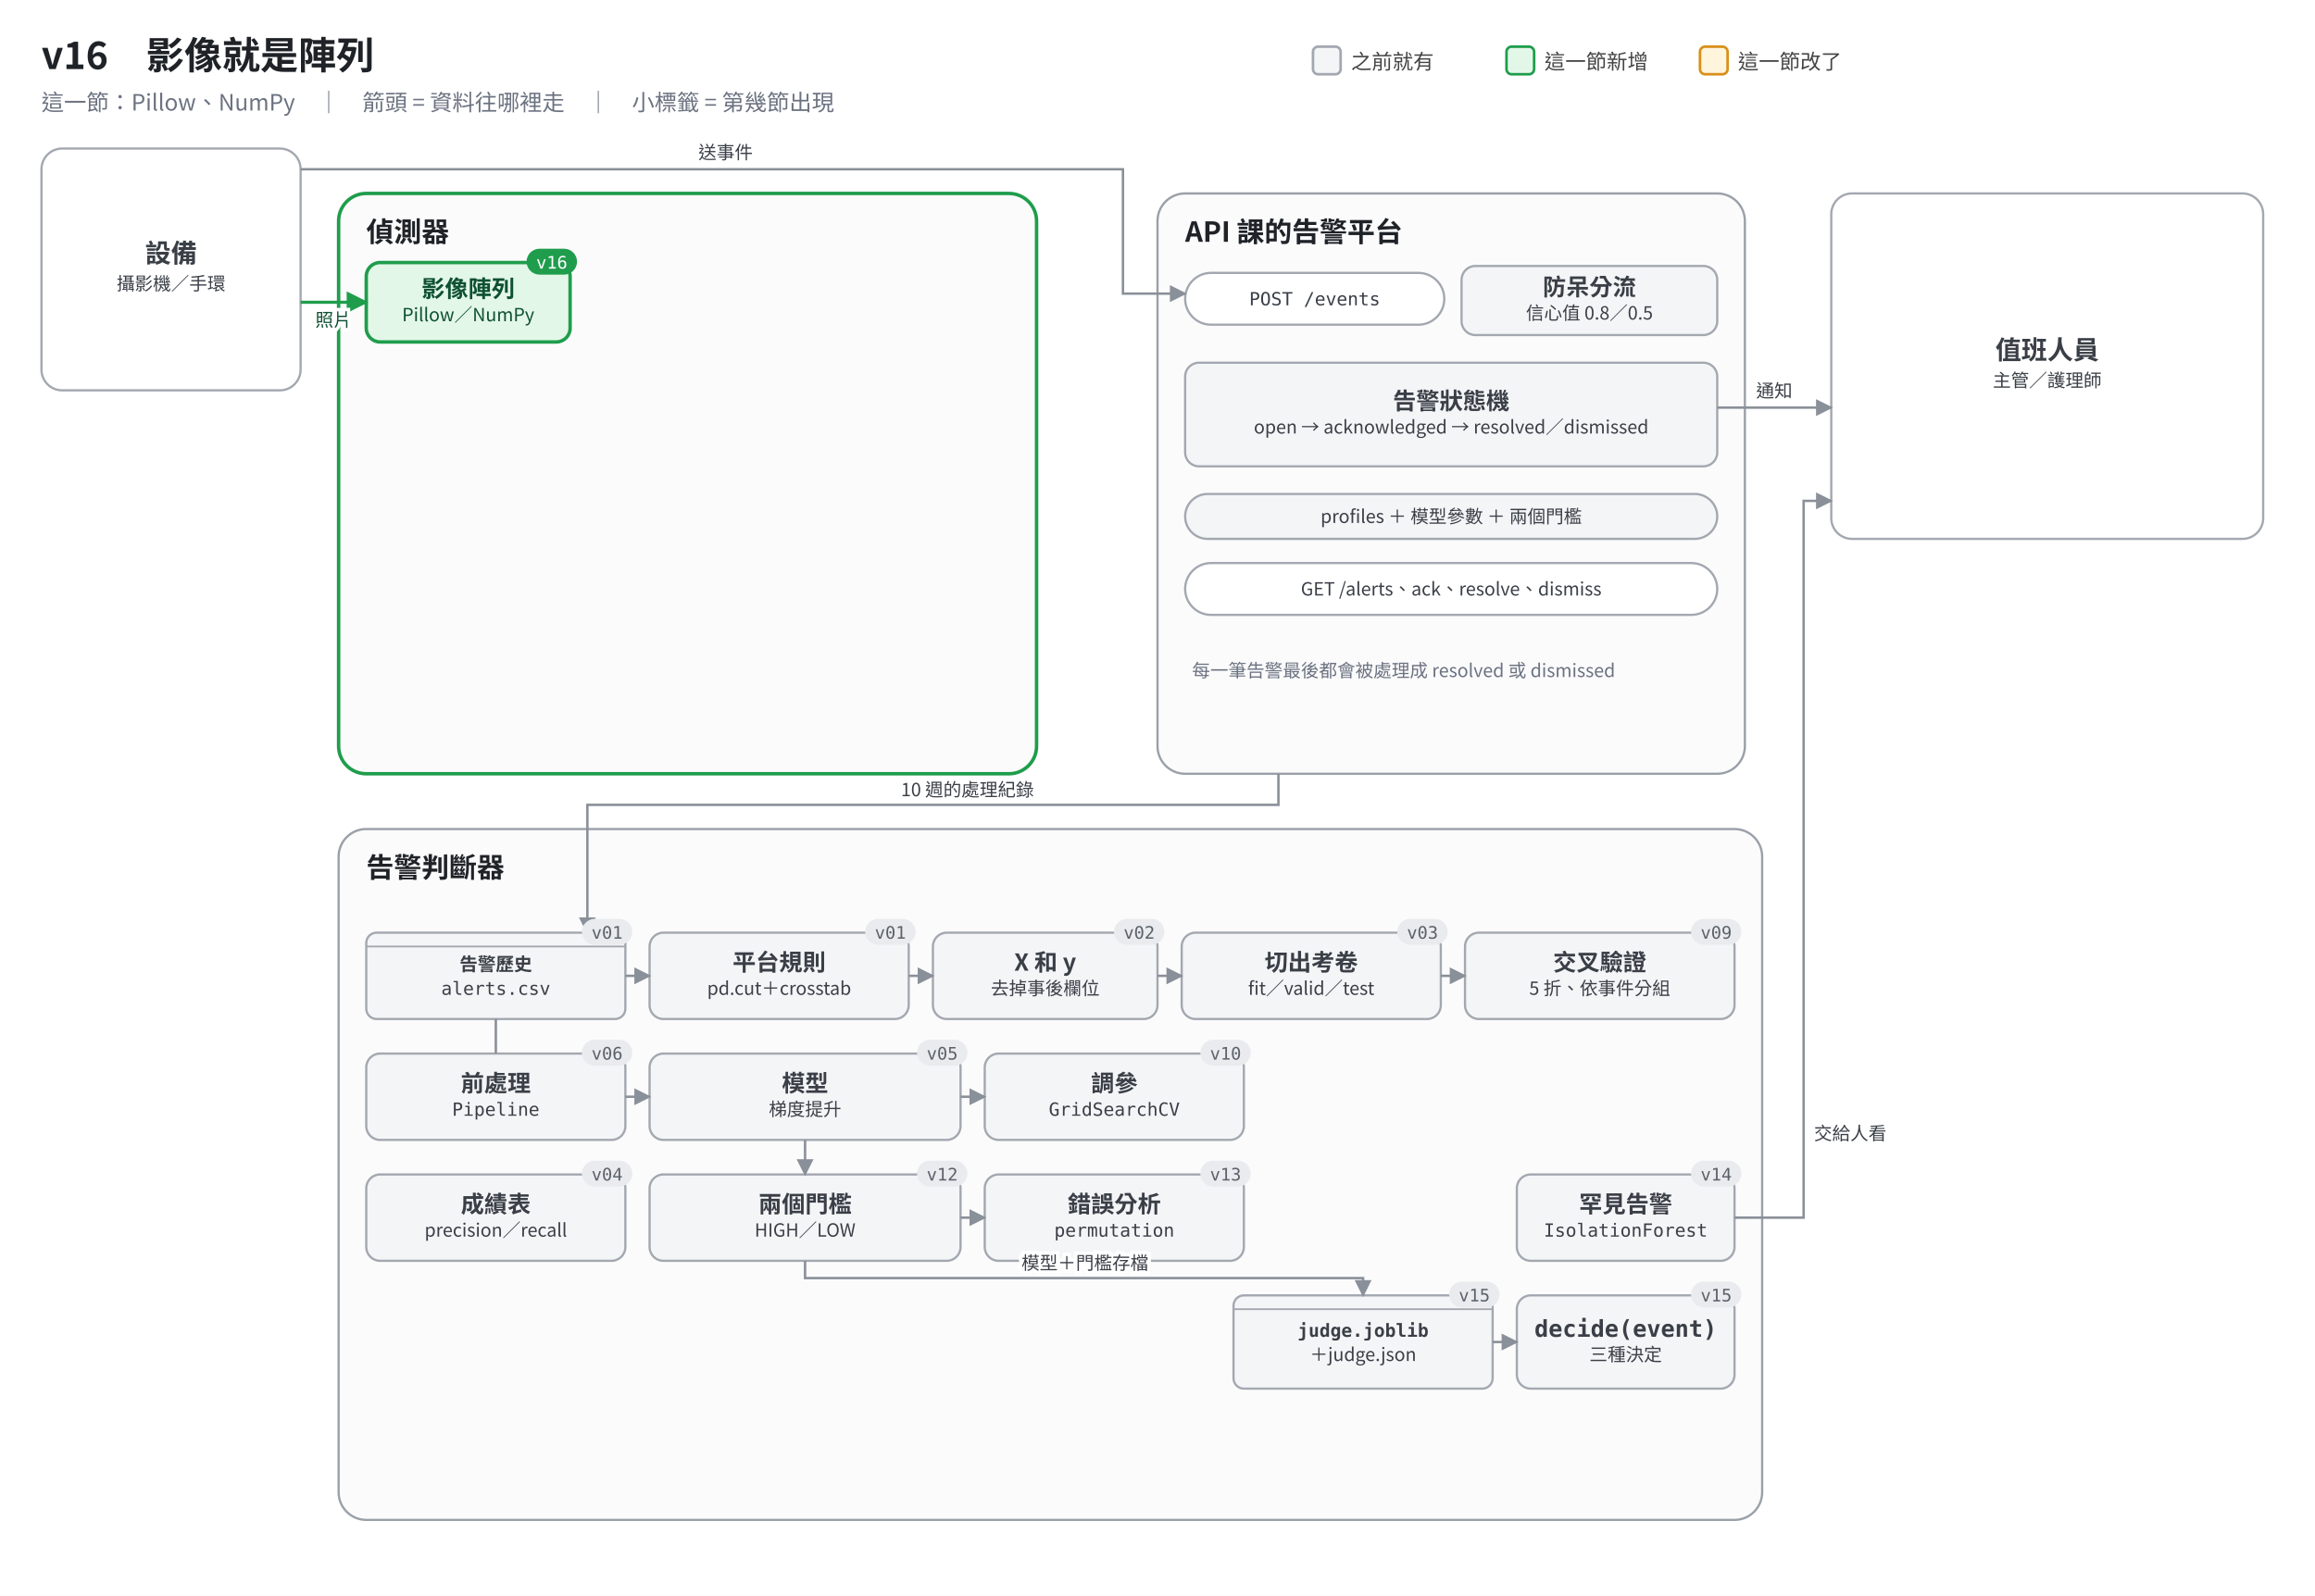
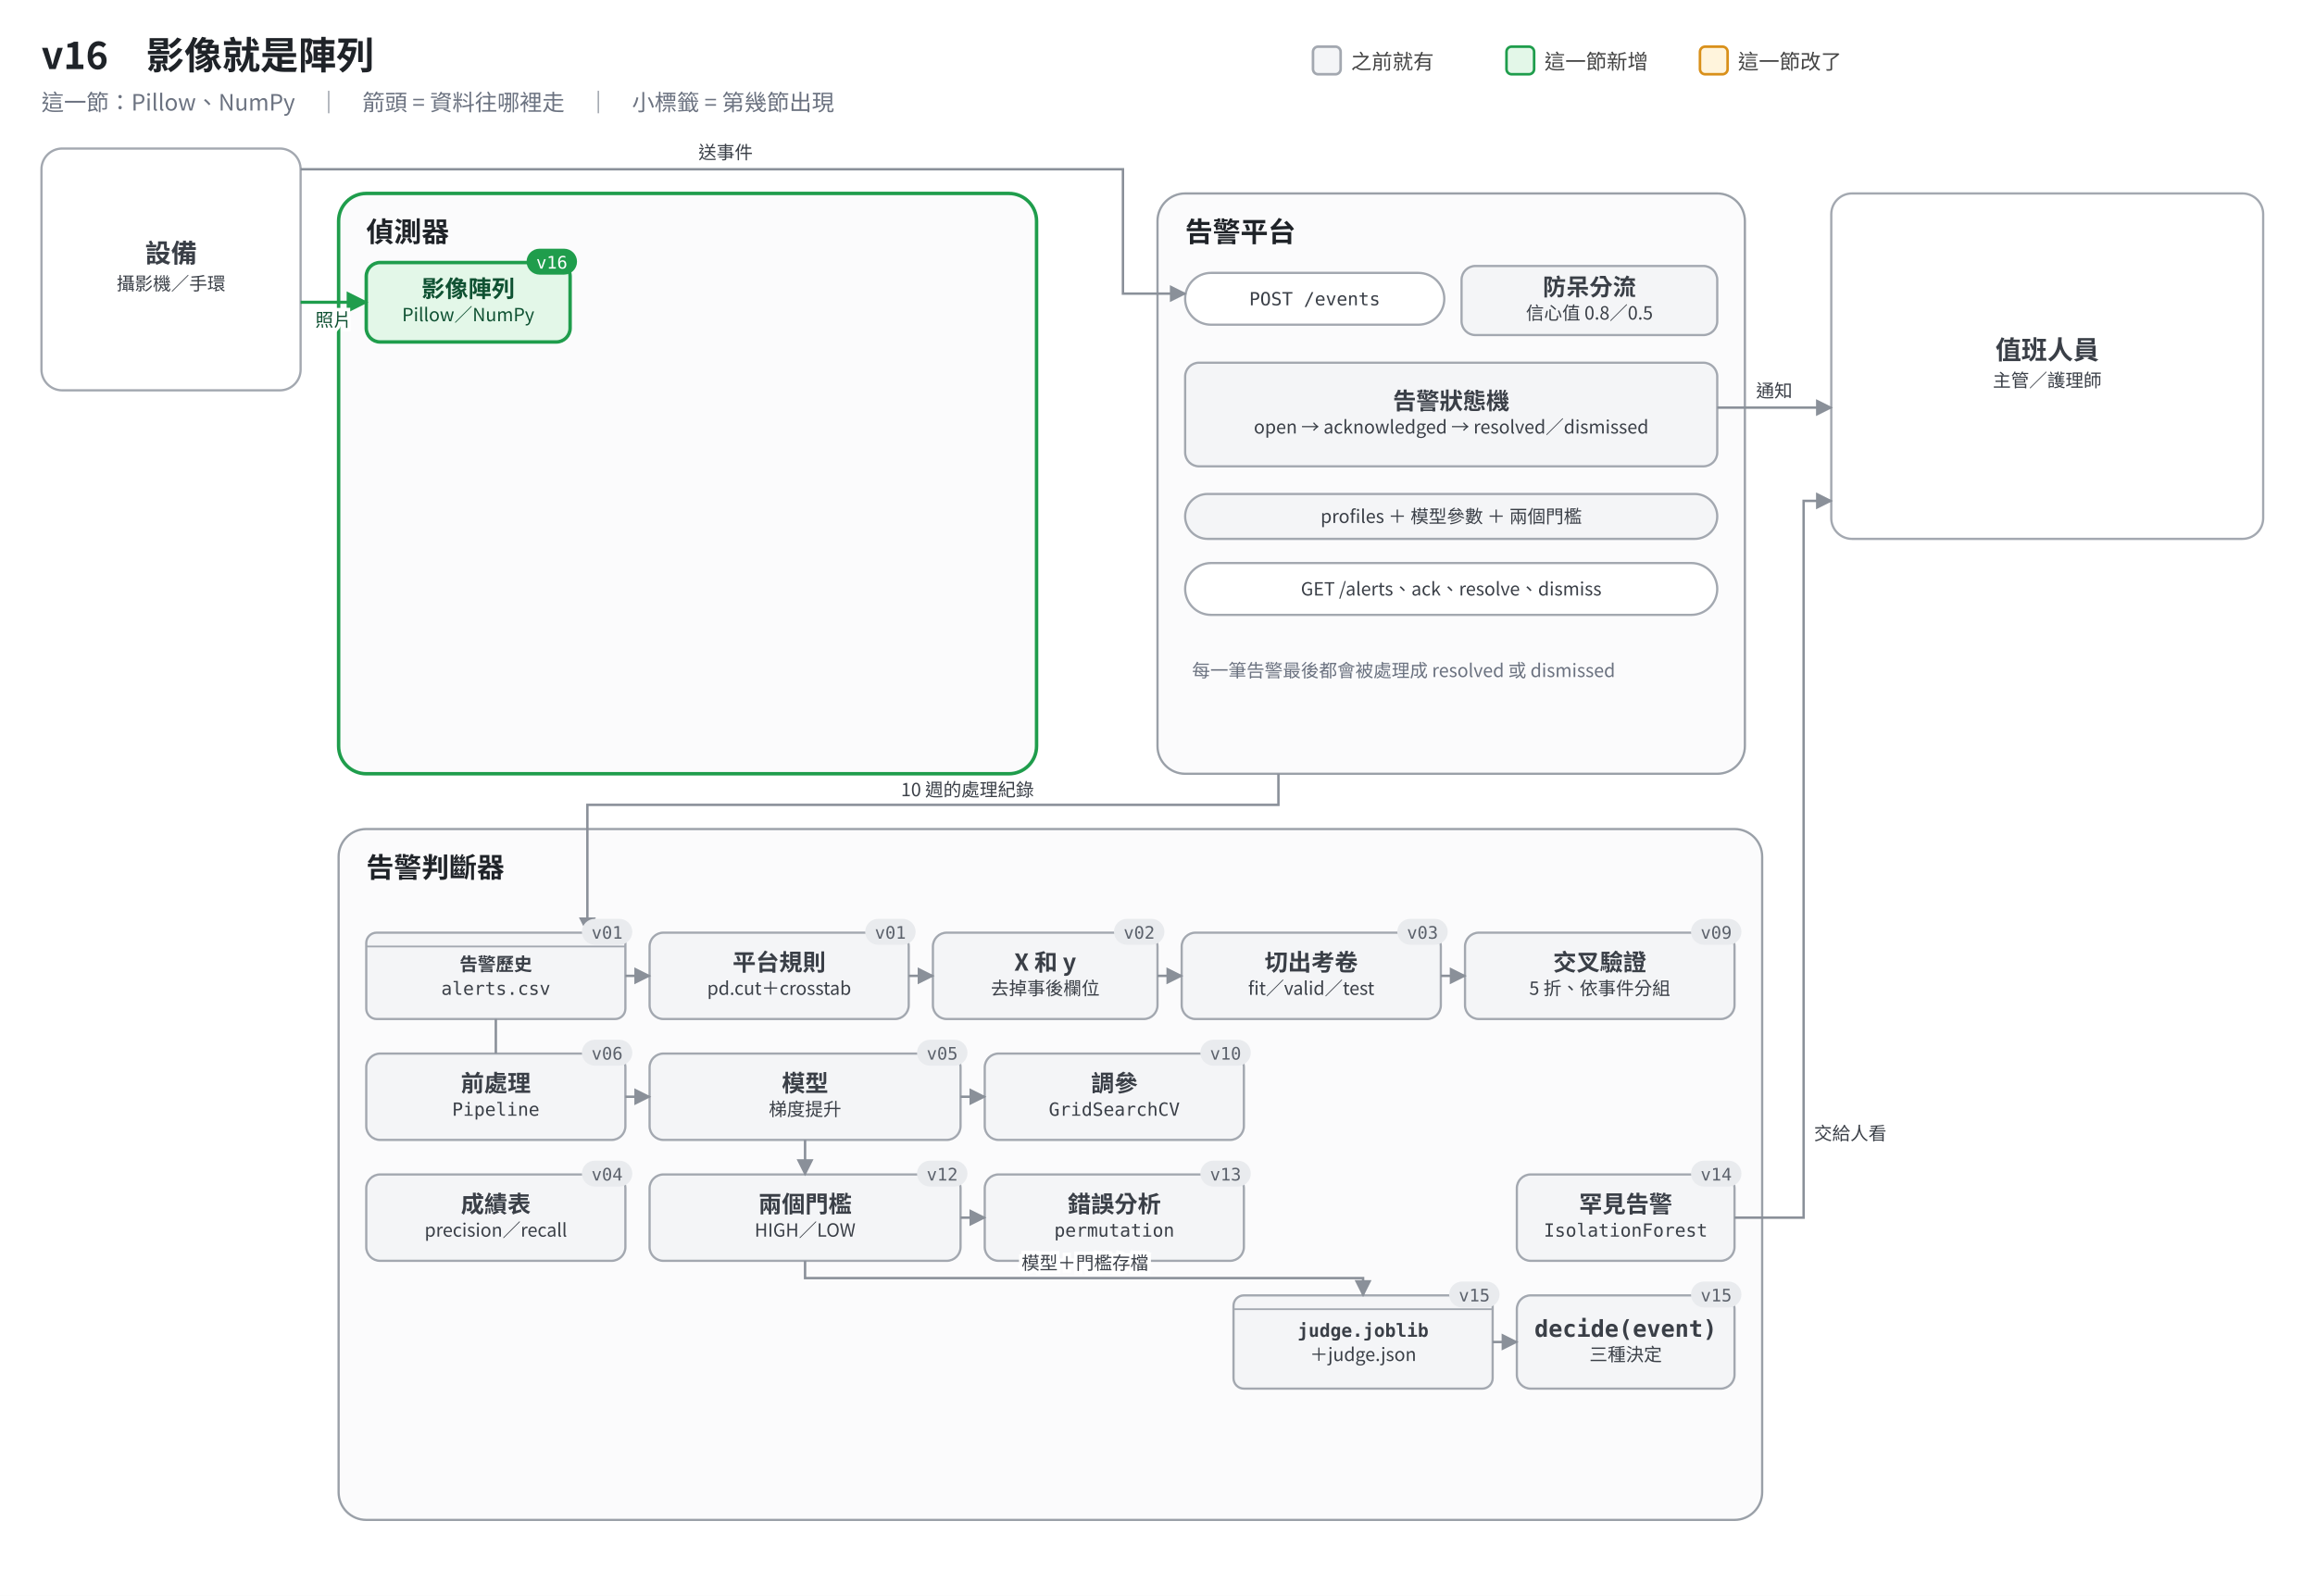
<svg xmlns="http://www.w3.org/2000/svg" viewBox="0 0 1340 924" width="1340" height="924">
  <defs>
    <marker id="arr-old" viewBox="0 0 10 10" refX="9" refY="5" markerWidth="7" markerHeight="7" orient="auto-start-reverse">
      <path d="M0,0 L10,5 L0,10 z" fill="#8a9099" />
    </marker>
    <marker id="arr-new" viewBox="0 0 10 10" refX="9" refY="5" markerWidth="7" markerHeight="7" orient="auto-start-reverse">
      <path d="M0,0 L10,5 L0,10 z" fill="#1f9d4c" />
    </marker>
    <marker id="arr-changed" viewBox="0 0 10 10" refX="9" refY="5" markerWidth="7" markerHeight="7" orient="auto-start-reverse">
      <path d="M0,0 L10,5 L0,10 z" fill="#d9901a" />
    </marker>
    <marker id="arr-error" viewBox="0 0 10 10" refX="9" refY="5" markerWidth="7" markerHeight="7" orient="auto-start-reverse">
      <path d="M0,0 L10,5 L0,10 z" fill="#d33a3a" />
    </marker>
  </defs>
  <rect width="1340" height="924" fill="#ffffff" />
  <text x="24" y="40" font-family="'PingFang TC','Noto Sans TC','Noto Sans CJK TC','Microsoft JhengHei',sans-serif" font-size="22" fill="#1f2328" font-weight="bold" text-anchor="start">v16　影像就是陣列</text>
  <text x="24" y="64" font-family="'PingFang TC','Noto Sans TC','Noto Sans CJK TC','Microsoft JhengHei',sans-serif" font-size="13" fill="#6b7280" font-weight="normal" text-anchor="start">這一節：Pillow、NumPy　｜　箭頭 = 資料往哪裡走　｜　小標籤 = 第幾節出現</text>
  <rect x="760" y="27" width="16" height="16" rx="3" fill="#f4f5f7" stroke="#a3a8b0" stroke-width="1.5" />
  <text x="782" y="40" font-family="'PingFang TC','Noto Sans TC','Noto Sans CJK TC','Microsoft JhengHei',sans-serif" font-size="12" fill="#444" font-weight="normal" text-anchor="start">之前就有</text>
  <rect x="872" y="27" width="16" height="16" rx="3" fill="#e3f7e8" stroke="#1f9d4c" stroke-width="1.5" />
  <text x="894" y="40" font-family="'PingFang TC','Noto Sans TC','Noto Sans CJK TC','Microsoft JhengHei',sans-serif" font-size="12" fill="#444" font-weight="normal" text-anchor="start">這一節新增</text>
  <rect x="984" y="27" width="16" height="16" rx="3" fill="#fff4dc" stroke="#d9901a" stroke-width="1.5" />
  <text x="1006" y="40" font-family="'PingFang TC','Noto Sans TC','Noto Sans CJK TC','Microsoft JhengHei',sans-serif" font-size="12" fill="#444" font-weight="normal" text-anchor="start">這一節改了</text>
  <rect x="670" y="112" width="340" height="336" rx="16" fill="#fbfbfc" stroke="#9aa0a8" stroke-width="1.3" />
-   <text x="686" y="140" font-family="'PingFang TC','Noto Sans TC','Noto Sans CJK TC','Microsoft JhengHei',sans-serif" font-size="16" fill="#1f2328" font-weight="bold" text-anchor="start">API 課的告警平台</text>
+   <text x="686" y="140" font-family="'PingFang TC','Noto Sans TC','Noto Sans CJK TC','Microsoft JhengHei',sans-serif" font-size="16" fill="#1f2328" font-weight="bold" text-anchor="start">告警平台</text>
  <rect x="196" y="112" width="404" height="336" rx="16" fill="#fbfbfc" stroke="#1f9d4c" stroke-width="2" />
  <text x="212" y="140" font-family="'PingFang TC','Noto Sans TC','Noto Sans CJK TC','Microsoft JhengHei',sans-serif" font-size="16" fill="#1f2328" font-weight="bold" text-anchor="start">偵測器</text>
  <rect x="196" y="480" width="824" height="400" rx="16" fill="#fbfbfc" stroke="#9aa0a8" stroke-width="1.3" />
  <text x="212" y="508" font-family="'PingFang TC','Noto Sans TC','Noto Sans CJK TC','Microsoft JhengHei',sans-serif" font-size="16" fill="#1f2328" font-weight="bold" text-anchor="start">告警判斷器</text>
  <rect x="24" y="86" width="150" height="140" rx="12" fill="#ffffff" stroke="#a3a8b0" stroke-width="1.3" />
  <text x="99" y="152" font-family="'PingFang TC','Noto Sans TC','Noto Sans CJK TC','Microsoft JhengHei',sans-serif" font-size="15" fill="#3a3f47" font-weight="bold" text-anchor="middle">設備</text>
  <text x="99" y="168" font-family="'PingFang TC','Noto Sans TC','Noto Sans CJK TC','Microsoft JhengHei',sans-serif" font-size="10.5" fill="#3a3f47" font-weight="normal" text-anchor="middle">攝影機／手環</text>
  <rect x="212" y="152" width="118" height="46" rx="8" fill="#e3f7e8" stroke="#1f9d4c" stroke-width="2" />
  <text x="271" y="172" font-family="'PingFang TC','Noto Sans TC','Noto Sans CJK TC','Microsoft JhengHei',sans-serif" font-size="13.5" fill="#0f5132" font-weight="bold" text-anchor="middle">影像陣列</text>
  <text x="271" y="186" font-family="'PingFang TC','Noto Sans TC','Noto Sans CJK TC','Microsoft JhengHei',sans-serif" font-size="10.5" fill="#0f5132" font-weight="normal" text-anchor="middle">Pillow／NumPy</text>
  <rect x="686" y="158" width="150" height="30" rx="15" fill="#ffffff" stroke="#a3a8b0" stroke-width="1.3" />
  <text x="761" y="176.78" font-family="'SF Mono',Menlo,Consolas,'DejaVu Sans Mono',monospace" font-size="10.5" fill="#3a3f47" font-weight="normal" text-anchor="middle">POST /events</text>
  <rect x="846" y="154" width="148" height="40" rx="8" fill="#f4f5f7" stroke="#a3a8b0" stroke-width="1.3" />
  <text x="920" y="171" font-family="'PingFang TC','Noto Sans TC','Noto Sans CJK TC','Microsoft JhengHei',sans-serif" font-size="13.5" fill="#3a3f47" font-weight="bold" text-anchor="middle">防呆分流</text>
  <text x="920" y="185" font-family="'PingFang TC','Noto Sans TC','Noto Sans CJK TC','Microsoft JhengHei',sans-serif" font-size="10.5" fill="#3a3f47" font-weight="normal" text-anchor="middle">信心值 0.8／0.5</text>
  <rect x="686" y="210" width="308" height="60" rx="8" fill="#f4f5f7" stroke="#a3a8b0" stroke-width="1.3" />
  <text x="840" y="237" font-family="'PingFang TC','Noto Sans TC','Noto Sans CJK TC','Microsoft JhengHei',sans-serif" font-size="13.5" fill="#3a3f47" font-weight="bold" text-anchor="middle">告警狀態機</text>
  <text x="840" y="251" font-family="'PingFang TC','Noto Sans TC','Noto Sans CJK TC','Microsoft JhengHei',sans-serif" font-size="10.5" fill="#3a3f47" font-weight="normal" text-anchor="middle">open → acknowledged → resolved／dismissed</text>
  <rect x="686" y="286" width="308" height="26" rx="13" fill="#f4f5f7" stroke="#a3a8b0" stroke-width="1.3" />
  <text x="840" y="302.78" font-family="'PingFang TC','Noto Sans TC','Noto Sans CJK TC','Microsoft JhengHei',sans-serif" font-size="10.5" fill="#3a3f47" font-weight="normal" text-anchor="middle">profiles ＋ 模型參數 ＋ 兩個門檻</text>
  <rect x="686" y="326" width="308" height="30" rx="15" fill="#ffffff" stroke="#a3a8b0" stroke-width="1.3" />
  <text x="840" y="344.78" font-family="'PingFang TC','Noto Sans TC','Noto Sans CJK TC','Microsoft JhengHei',sans-serif" font-size="10.5" fill="#3a3f47" font-weight="normal" text-anchor="middle">GET /alerts、ack、resolve、dismiss</text>
  <text x="690" y="392" font-family="'PingFang TC','Noto Sans TC','Noto Sans CJK TC','Microsoft JhengHei',sans-serif" font-size="10.5" fill="#6b7280" font-weight="normal" text-anchor="start">每一筆告警最後都會被處理成 resolved 或 dismissed</text>
  <rect x="1060" y="112" width="250" height="200" rx="12" fill="#ffffff" stroke="#a3a8b0" stroke-width="1.3" />
  <text x="1185" y="208" font-family="'PingFang TC','Noto Sans TC','Noto Sans CJK TC','Microsoft JhengHei',sans-serif" font-size="15" fill="#3a3f47" font-weight="bold" text-anchor="middle">值班人員</text>
  <text x="1185" y="224" font-family="'PingFang TC','Noto Sans TC','Noto Sans CJK TC','Microsoft JhengHei',sans-serif" font-size="10.5" fill="#3a3f47" font-weight="normal" text-anchor="middle">主管／護理師</text>
  <rect x="212" y="540" width="150" height="50" rx="6" fill="#f4f5f7" stroke="#a3a8b0" stroke-width="1.3" />
  <path d="M212,548 h150" stroke="#a3a8b0" stroke-width="1" />
  <text x="287" y="562" font-family="'PingFang TC','Noto Sans TC','Noto Sans CJK TC','Microsoft JhengHei',sans-serif" font-size="10.5" fill="#3a3f47" font-weight="bold" text-anchor="middle">告警歷史</text>
  <text x="287" y="576" font-family="'SF Mono',Menlo,Consolas,'DejaVu Sans Mono',monospace" font-size="10.5" fill="#3a3f47" font-weight="normal" text-anchor="middle">alerts.csv</text>
  <rect x="376" y="540" width="150" height="50" rx="8" fill="#f4f5f7" stroke="#a3a8b0" stroke-width="1.3" />
  <text x="451" y="562" font-family="'PingFang TC','Noto Sans TC','Noto Sans CJK TC','Microsoft JhengHei',sans-serif" font-size="13.5" fill="#3a3f47" font-weight="bold" text-anchor="middle">平台規則</text>
  <text x="451" y="576" font-family="'PingFang TC','Noto Sans TC','Noto Sans CJK TC','Microsoft JhengHei',sans-serif" font-size="10.5" fill="#3a3f47" font-weight="normal" text-anchor="middle">pd.cut＋crosstab</text>
  <rect x="540" y="540" width="130" height="50" rx="8" fill="#f4f5f7" stroke="#a3a8b0" stroke-width="1.3" />
  <text x="605" y="562" font-family="'PingFang TC','Noto Sans TC','Noto Sans CJK TC','Microsoft JhengHei',sans-serif" font-size="13.5" fill="#3a3f47" font-weight="bold" text-anchor="middle">X 和 y</text>
  <text x="605" y="576" font-family="'PingFang TC','Noto Sans TC','Noto Sans CJK TC','Microsoft JhengHei',sans-serif" font-size="10.5" fill="#3a3f47" font-weight="normal" text-anchor="middle">去掉事後欄位</text>
  <rect x="684" y="540" width="150" height="50" rx="8" fill="#f4f5f7" stroke="#a3a8b0" stroke-width="1.3" />
  <text x="759" y="562" font-family="'PingFang TC','Noto Sans TC','Noto Sans CJK TC','Microsoft JhengHei',sans-serif" font-size="13.5" fill="#3a3f47" font-weight="bold" text-anchor="middle">切出考卷</text>
  <text x="759" y="576" font-family="'PingFang TC','Noto Sans TC','Noto Sans CJK TC','Microsoft JhengHei',sans-serif" font-size="10.5" fill="#3a3f47" font-weight="normal" text-anchor="middle">fit／valid／test</text>
  <rect x="848" y="540" width="156" height="50" rx="8" fill="#f4f5f7" stroke="#a3a8b0" stroke-width="1.3" />
  <text x="926" y="562" font-family="'PingFang TC','Noto Sans TC','Noto Sans CJK TC','Microsoft JhengHei',sans-serif" font-size="13.5" fill="#3a3f47" font-weight="bold" text-anchor="middle">交叉驗證</text>
  <text x="926" y="576" font-family="'PingFang TC','Noto Sans TC','Noto Sans CJK TC','Microsoft JhengHei',sans-serif" font-size="10.5" fill="#3a3f47" font-weight="normal" text-anchor="middle">5 折、依事件分組</text>
  <rect x="212" y="610" width="150" height="50" rx="8" fill="#f4f5f7" stroke="#a3a8b0" stroke-width="1.3" />
  <text x="287" y="632" font-family="'PingFang TC','Noto Sans TC','Noto Sans CJK TC','Microsoft JhengHei',sans-serif" font-size="13.5" fill="#3a3f47" font-weight="bold" text-anchor="middle">前處理</text>
  <text x="287" y="646" font-family="'SF Mono',Menlo,Consolas,'DejaVu Sans Mono',monospace" font-size="10.5" fill="#3a3f47" font-weight="normal" text-anchor="middle">Pipeline</text>
  <rect x="376" y="610" width="180" height="50" rx="8" fill="#f4f5f7" stroke="#a3a8b0" stroke-width="1.3" />
  <text x="466" y="632" font-family="'PingFang TC','Noto Sans TC','Noto Sans CJK TC','Microsoft JhengHei',sans-serif" font-size="13.5" fill="#3a3f47" font-weight="bold" text-anchor="middle">模型</text>
  <text x="466" y="646" font-family="'PingFang TC','Noto Sans TC','Noto Sans CJK TC','Microsoft JhengHei',sans-serif" font-size="10.5" fill="#3a3f47" font-weight="normal" text-anchor="middle">梯度提升</text>
  <rect x="570" y="610" width="150" height="50" rx="8" fill="#f4f5f7" stroke="#a3a8b0" stroke-width="1.3" />
  <text x="645" y="632" font-family="'PingFang TC','Noto Sans TC','Noto Sans CJK TC','Microsoft JhengHei',sans-serif" font-size="13.5" fill="#3a3f47" font-weight="bold" text-anchor="middle">調參</text>
  <text x="645" y="646" font-family="'SF Mono',Menlo,Consolas,'DejaVu Sans Mono',monospace" font-size="10.5" fill="#3a3f47" font-weight="normal" text-anchor="middle">GridSearchCV</text>
  <rect x="212" y="680" width="150" height="50" rx="8" fill="#f4f5f7" stroke="#a3a8b0" stroke-width="1.3" />
  <text x="287" y="702" font-family="'PingFang TC','Noto Sans TC','Noto Sans CJK TC','Microsoft JhengHei',sans-serif" font-size="13.5" fill="#3a3f47" font-weight="bold" text-anchor="middle">成績表</text>
  <text x="287" y="716" font-family="'PingFang TC','Noto Sans TC','Noto Sans CJK TC','Microsoft JhengHei',sans-serif" font-size="10.5" fill="#3a3f47" font-weight="normal" text-anchor="middle">precision／recall</text>
  <rect x="376" y="680" width="180" height="50" rx="8" fill="#f4f5f7" stroke="#a3a8b0" stroke-width="1.3" />
  <text x="466" y="702" font-family="'PingFang TC','Noto Sans TC','Noto Sans CJK TC','Microsoft JhengHei',sans-serif" font-size="13.5" fill="#3a3f47" font-weight="bold" text-anchor="middle">兩個門檻</text>
  <text x="466" y="716" font-family="'PingFang TC','Noto Sans TC','Noto Sans CJK TC','Microsoft JhengHei',sans-serif" font-size="10.5" fill="#3a3f47" font-weight="normal" text-anchor="middle">HIGH／LOW</text>
  <rect x="570" y="680" width="150" height="50" rx="8" fill="#f4f5f7" stroke="#a3a8b0" stroke-width="1.3" />
  <text x="645" y="702" font-family="'PingFang TC','Noto Sans TC','Noto Sans CJK TC','Microsoft JhengHei',sans-serif" font-size="13.5" fill="#3a3f47" font-weight="bold" text-anchor="middle">錯誤分析</text>
  <text x="645" y="716" font-family="'SF Mono',Menlo,Consolas,'DejaVu Sans Mono',monospace" font-size="10.5" fill="#3a3f47" font-weight="normal" text-anchor="middle">permutation</text>
  <rect x="878" y="680" width="126" height="50" rx="8" fill="#f4f5f7" stroke="#a3a8b0" stroke-width="1.3" />
  <text x="941" y="702" font-family="'PingFang TC','Noto Sans TC','Noto Sans CJK TC','Microsoft JhengHei',sans-serif" font-size="13.5" fill="#3a3f47" font-weight="bold" text-anchor="middle">罕見告警</text>
  <text x="941" y="716" font-family="'SF Mono',Menlo,Consolas,'DejaVu Sans Mono',monospace" font-size="10.5" fill="#3a3f47" font-weight="normal" text-anchor="middle">IsolationForest</text>
  <rect x="714" y="750" width="150" height="54" rx="6" fill="#f4f5f7" stroke="#a3a8b0" stroke-width="1.3" />
  <path d="M714,758 h150" stroke="#a3a8b0" stroke-width="1" />
  <text x="789" y="774" font-family="'SF Mono',Menlo,Consolas,'DejaVu Sans Mono',monospace" font-size="10.5" fill="#3a3f47" font-weight="bold" text-anchor="middle">judge.joblib</text>
  <text x="789" y="788" font-family="'PingFang TC','Noto Sans TC','Noto Sans CJK TC','Microsoft JhengHei',sans-serif" font-size="10.5" fill="#3a3f47" font-weight="normal" text-anchor="middle">＋judge.json</text>
  <rect x="878" y="750" width="126" height="54" rx="8" fill="#f4f5f7" stroke="#a3a8b0" stroke-width="1.3" />
  <text x="941" y="774" font-family="'SF Mono',Menlo,Consolas,'DejaVu Sans Mono',monospace" font-size="13.5" fill="#3a3f47" font-weight="bold" text-anchor="middle">decide(event)</text>
  <text x="941" y="788" font-family="'PingFang TC','Noto Sans TC','Noto Sans CJK TC','Microsoft JhengHei',sans-serif" font-size="10.5" fill="#3a3f47" font-weight="normal" text-anchor="middle">三種決定</text>
  <polyline points="174,98 650,98 650,170 686,170" fill="none" stroke="#8a9099" stroke-width="1.4" marker-end="url(#arr-old)" />
  <text x="420" y="92" font-family="'PingFang TC','Noto Sans TC','Noto Sans CJK TC','Microsoft JhengHei',sans-serif" font-size="10.5" fill="#3a3f47" text-anchor="middle" stroke="#fff" stroke-width="4" paint-order="stroke">送事件</text>
  <polyline points="174,175 212,175" fill="none" stroke="#1f9d4c" stroke-width="1.8" marker-end="url(#arr-new)" />
  <text x="193" y="189" font-family="'PingFang TC','Noto Sans TC','Noto Sans CJK TC','Microsoft JhengHei',sans-serif" font-size="10.5" fill="#0f5132" text-anchor="middle" stroke="#fff" stroke-width="4" paint-order="stroke">照片</text>
  <polyline points="994,236 1060,236" fill="none" stroke="#8a9099" stroke-width="1.4" marker-end="url(#arr-old)" />
  <text x="1027" y="230" font-family="'PingFang TC','Noto Sans TC','Noto Sans CJK TC','Microsoft JhengHei',sans-serif" font-size="10.5" fill="#3a3f47" text-anchor="middle" stroke="#fff" stroke-width="4" paint-order="stroke">通知</text>
  <polyline points="740,448 740,466 340,466 340,540" fill="none" stroke="#8a9099" stroke-width="1.4" marker-end="url(#arr-old)" />
  <text x="560" y="461" font-family="'PingFang TC','Noto Sans TC','Noto Sans CJK TC','Microsoft JhengHei',sans-serif" font-size="10.5" fill="#3a3f47" text-anchor="middle" stroke="#fff" stroke-width="4" paint-order="stroke">10 週的處理紀錄</text>
  <polyline points="362,565 376,565" fill="none" stroke="#8a9099" stroke-width="1.4" marker-end="url(#arr-old)" />
  <polyline points="526,565 540,565" fill="none" stroke="#8a9099" stroke-width="1.4" marker-end="url(#arr-old)" />
  <polyline points="670,565 684,565" fill="none" stroke="#8a9099" stroke-width="1.4" marker-end="url(#arr-old)" />
  <polyline points="834,565 848,565" fill="none" stroke="#8a9099" stroke-width="1.4" marker-end="url(#arr-old)" />
  <polyline points="362,635 376,635" fill="none" stroke="#8a9099" stroke-width="1.4" marker-end="url(#arr-old)" />
  <polyline points="556,635 570,635" fill="none" stroke="#8a9099" stroke-width="1.4" marker-end="url(#arr-old)" />
  <polyline points="287,610 287,590" fill="none" stroke="#8a9099" stroke-width="1.4" />
  <polyline points="466,660 466,680" fill="none" stroke="#8a9099" stroke-width="1.4" marker-end="url(#arr-old)" />
  <polyline points="556,705 570,705" fill="none" stroke="#8a9099" stroke-width="1.4" marker-end="url(#arr-old)" />
  <polyline points="466,730 466,740 789,740 789,750" fill="none" stroke="#8a9099" stroke-width="1.4" marker-end="url(#arr-old)" />
  <text x="628" y="735" font-family="'PingFang TC','Noto Sans TC','Noto Sans CJK TC','Microsoft JhengHei',sans-serif" font-size="10.5" fill="#3a3f47" text-anchor="middle" stroke="#fff" stroke-width="4" paint-order="stroke">模型＋門檻存檔</text>
  <polyline points="864,777 878,777" fill="none" stroke="#8a9099" stroke-width="1.4" marker-end="url(#arr-old)" />
  <polyline points="1004,705 1044,705 1044,290 1060,290" fill="none" stroke="#8a9099" stroke-width="1.4" marker-end="url(#arr-old)" />
  <text x="1050" y="660" font-family="'PingFang TC','Noto Sans TC','Noto Sans CJK TC','Microsoft JhengHei',sans-serif" font-size="10.5" fill="#3a3f47" text-anchor="start" stroke="#fff" stroke-width="4" paint-order="stroke">交給人看</text>
  <rect x="304.8" y="144" width="29.2" height="15" rx="7.5" fill="#1f9d4c" />
  <text x="319.4" y="155.5" font-family="'SF Mono',Menlo,Consolas,'DejaVu Sans Mono',monospace" font-size="10" fill="#fff" font-weight="normal" text-anchor="middle">v16</text>
  <rect x="336.8" y="532" width="29.2" height="15" rx="7.5" fill="#e9ebee" />
  <text x="351.4" y="543.5" font-family="'SF Mono',Menlo,Consolas,'DejaVu Sans Mono',monospace" font-size="10" fill="#5b616b" font-weight="normal" text-anchor="middle">v01</text>
  <rect x="500.8" y="532" width="29.2" height="15" rx="7.5" fill="#e9ebee" />
  <text x="515.4" y="543.5" font-family="'SF Mono',Menlo,Consolas,'DejaVu Sans Mono',monospace" font-size="10" fill="#5b616b" font-weight="normal" text-anchor="middle">v01</text>
  <rect x="644.8" y="532" width="29.2" height="15" rx="7.5" fill="#e9ebee" />
  <text x="659.4" y="543.5" font-family="'SF Mono',Menlo,Consolas,'DejaVu Sans Mono',monospace" font-size="10" fill="#5b616b" font-weight="normal" text-anchor="middle">v02</text>
  <rect x="808.8" y="532" width="29.2" height="15" rx="7.5" fill="#e9ebee" />
  <text x="823.4" y="543.5" font-family="'SF Mono',Menlo,Consolas,'DejaVu Sans Mono',monospace" font-size="10" fill="#5b616b" font-weight="normal" text-anchor="middle">v03</text>
  <rect x="978.8" y="532" width="29.2" height="15" rx="7.5" fill="#e9ebee" />
  <text x="993.4" y="543.5" font-family="'SF Mono',Menlo,Consolas,'DejaVu Sans Mono',monospace" font-size="10" fill="#5b616b" font-weight="normal" text-anchor="middle">v09</text>
  <rect x="336.8" y="602" width="29.2" height="15" rx="7.5" fill="#e9ebee" />
  <text x="351.4" y="613.5" font-family="'SF Mono',Menlo,Consolas,'DejaVu Sans Mono',monospace" font-size="10" fill="#5b616b" font-weight="normal" text-anchor="middle">v06</text>
  <rect x="530.8" y="602" width="29.2" height="15" rx="7.5" fill="#e9ebee" />
  <text x="545.4" y="613.5" font-family="'SF Mono',Menlo,Consolas,'DejaVu Sans Mono',monospace" font-size="10" fill="#5b616b" font-weight="normal" text-anchor="middle">v05</text>
  <rect x="694.8" y="602" width="29.2" height="15" rx="7.5" fill="#e9ebee" />
  <text x="709.4" y="613.5" font-family="'SF Mono',Menlo,Consolas,'DejaVu Sans Mono',monospace" font-size="10" fill="#5b616b" font-weight="normal" text-anchor="middle">v10</text>
  <rect x="336.8" y="672" width="29.2" height="15" rx="7.5" fill="#e9ebee" />
  <text x="351.4" y="683.5" font-family="'SF Mono',Menlo,Consolas,'DejaVu Sans Mono',monospace" font-size="10" fill="#5b616b" font-weight="normal" text-anchor="middle">v04</text>
  <rect x="530.8" y="672" width="29.2" height="15" rx="7.5" fill="#e9ebee" />
  <text x="545.4" y="683.5" font-family="'SF Mono',Menlo,Consolas,'DejaVu Sans Mono',monospace" font-size="10" fill="#5b616b" font-weight="normal" text-anchor="middle">v12</text>
  <rect x="694.8" y="672" width="29.2" height="15" rx="7.5" fill="#e9ebee" />
  <text x="709.4" y="683.5" font-family="'SF Mono',Menlo,Consolas,'DejaVu Sans Mono',monospace" font-size="10" fill="#5b616b" font-weight="normal" text-anchor="middle">v13</text>
  <rect x="978.8" y="672" width="29.2" height="15" rx="7.5" fill="#e9ebee" />
  <text x="993.4" y="683.5" font-family="'SF Mono',Menlo,Consolas,'DejaVu Sans Mono',monospace" font-size="10" fill="#5b616b" font-weight="normal" text-anchor="middle">v14</text>
  <rect x="838.8" y="742" width="29.2" height="15" rx="7.5" fill="#e9ebee" />
  <text x="853.4" y="753.5" font-family="'SF Mono',Menlo,Consolas,'DejaVu Sans Mono',monospace" font-size="10" fill="#5b616b" font-weight="normal" text-anchor="middle">v15</text>
  <rect x="978.8" y="742" width="29.2" height="15" rx="7.5" fill="#e9ebee" />
  <text x="993.4" y="753.5" font-family="'SF Mono',Menlo,Consolas,'DejaVu Sans Mono',monospace" font-size="10" fill="#5b616b" font-weight="normal" text-anchor="middle">v15</text>
</svg>
